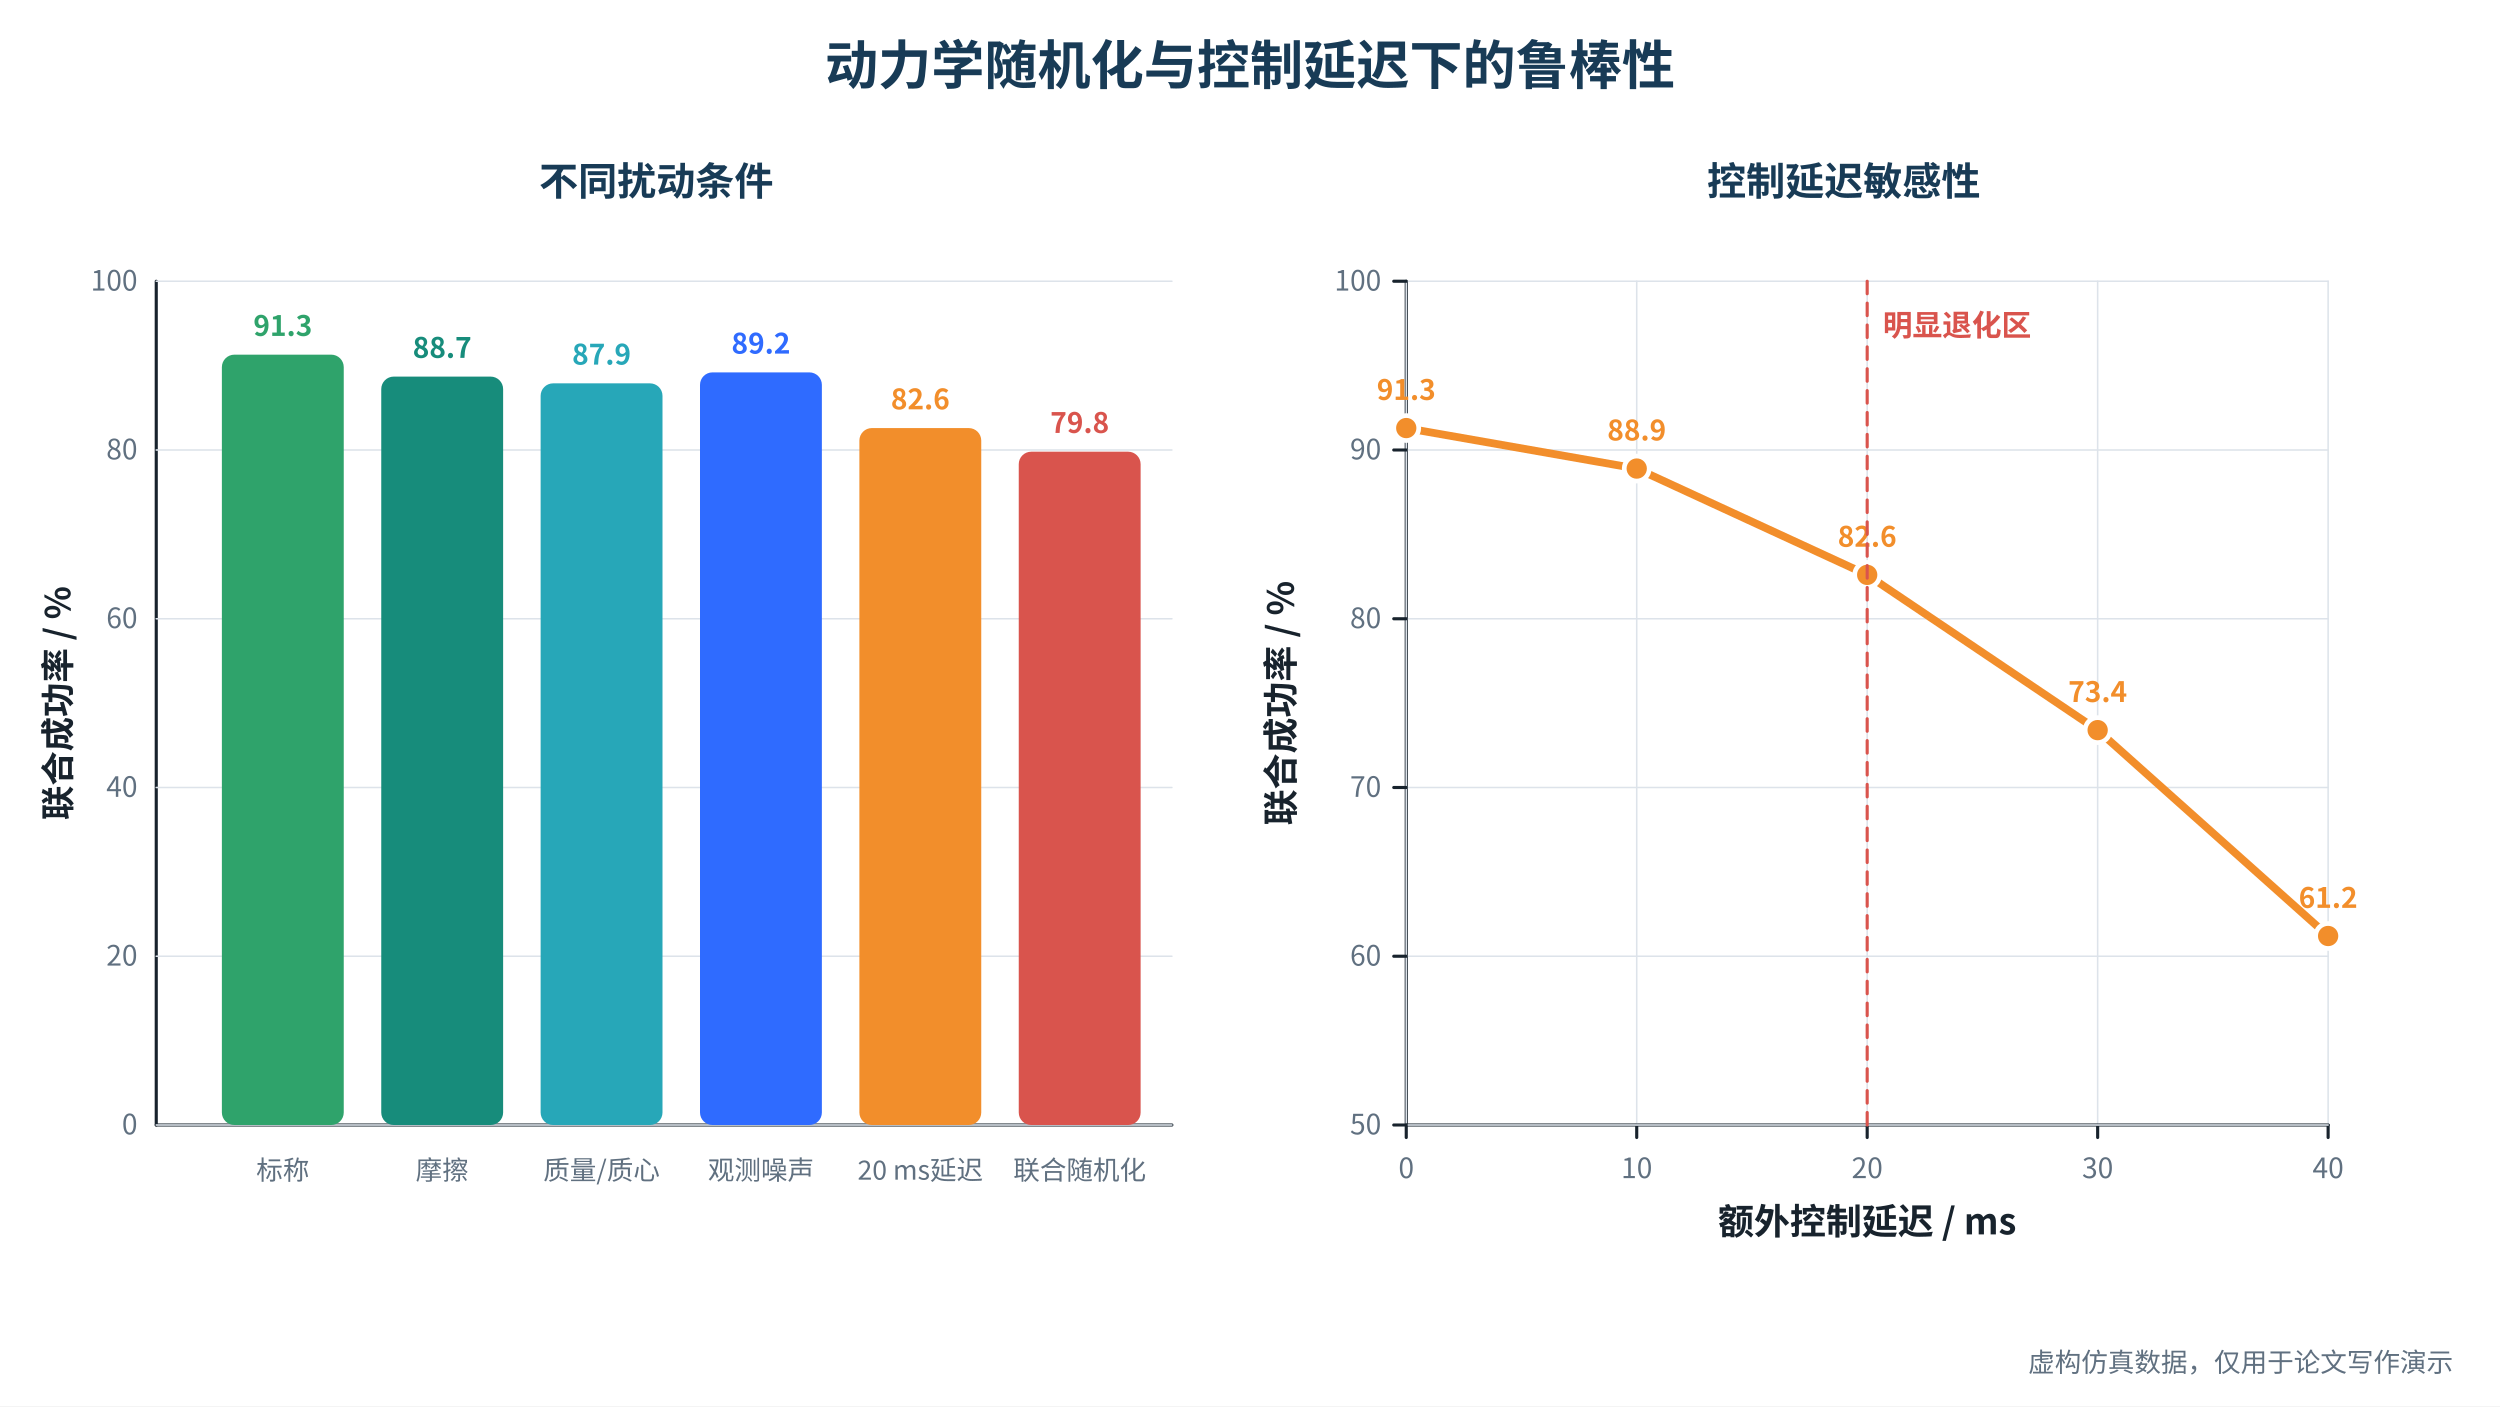
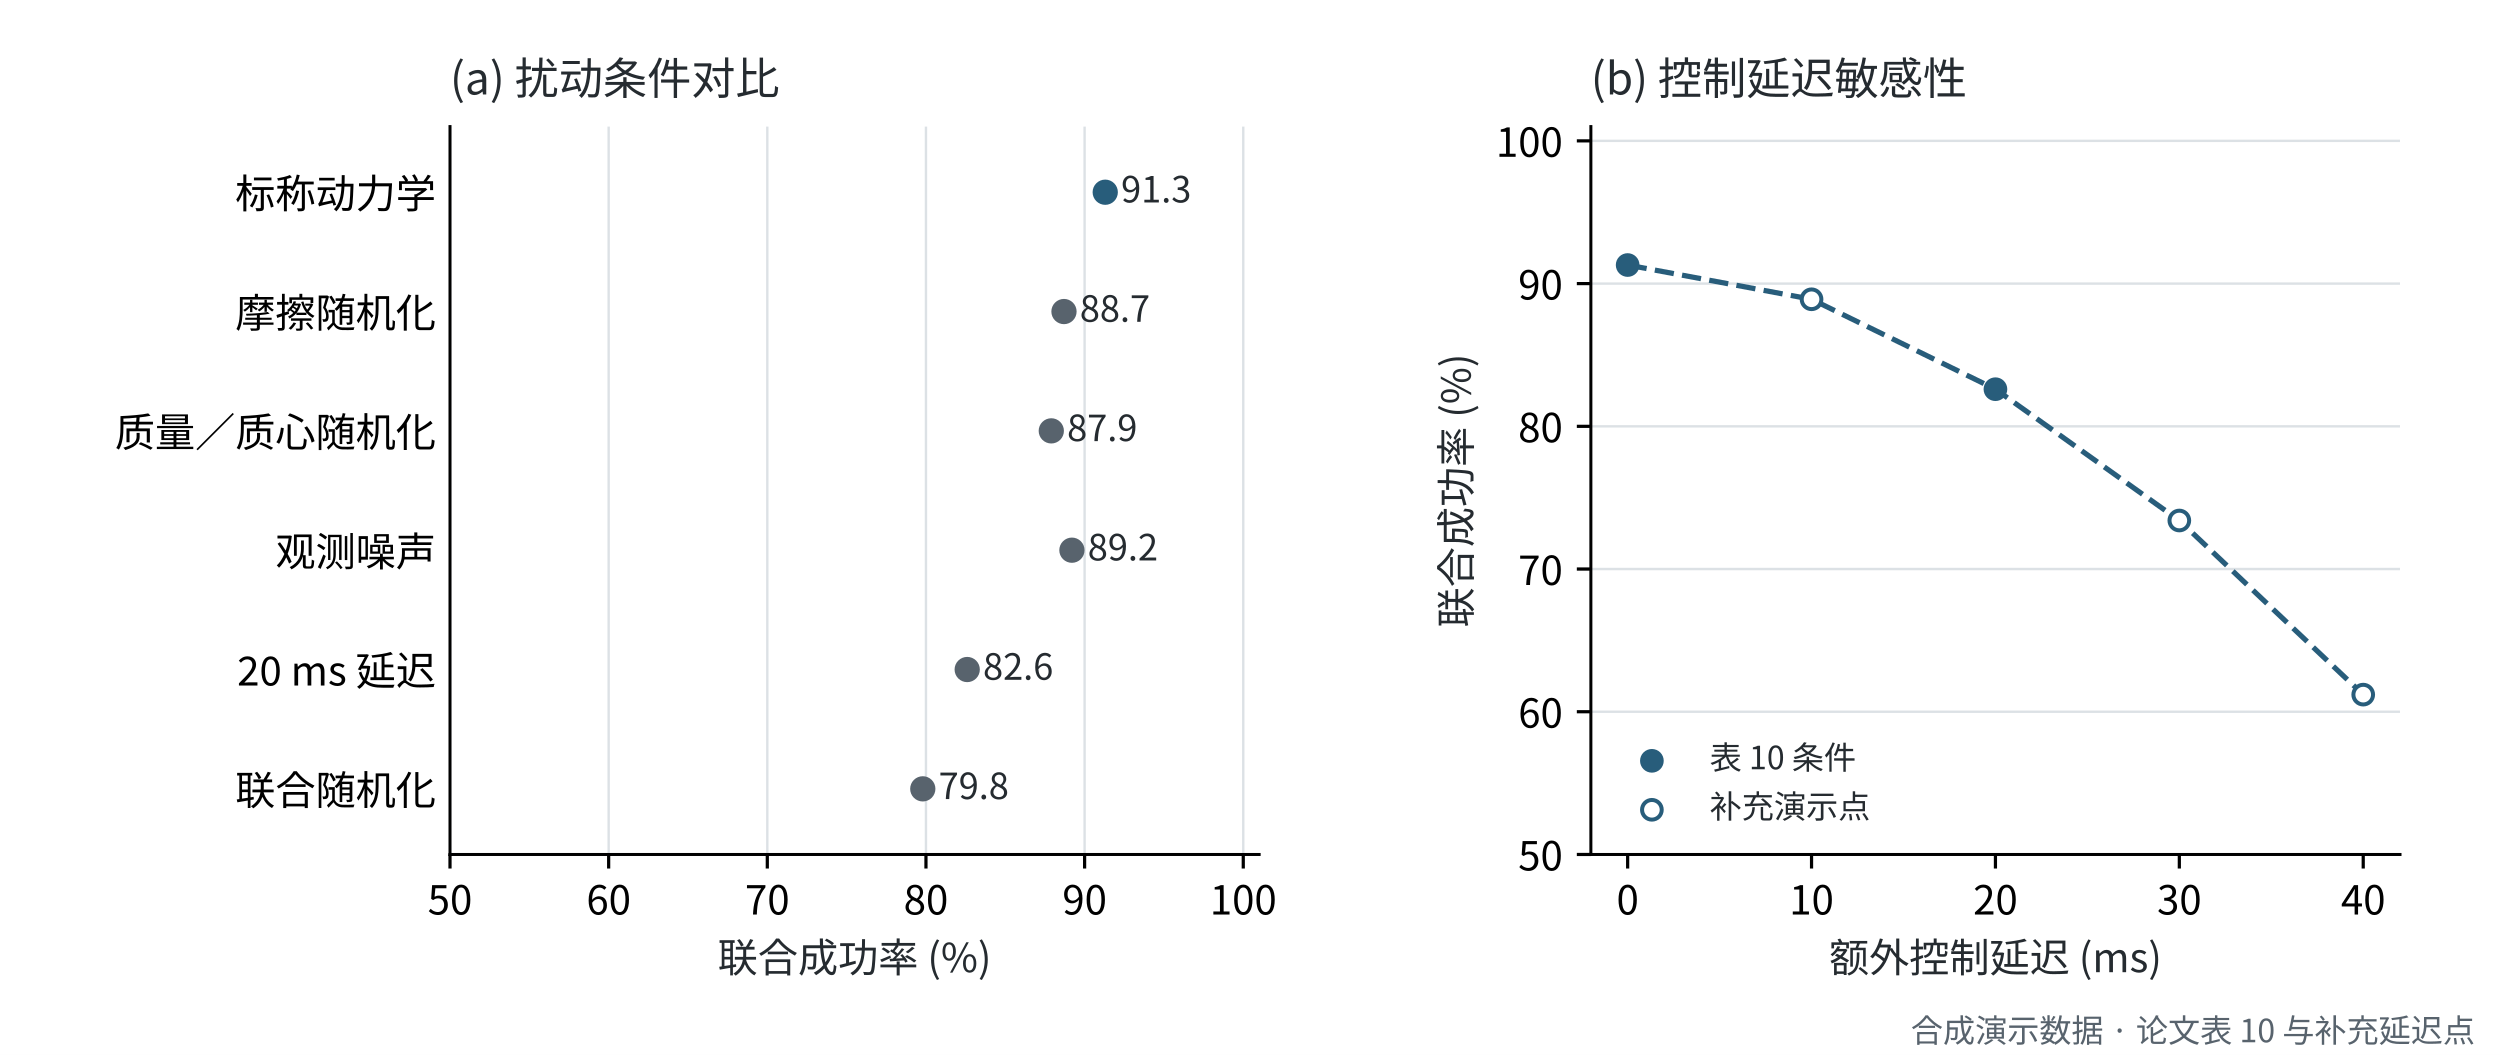
- <svg xmlns="http://www.w3.org/2000/svg" width="1600" height="900" viewBox="0 0 1600 900">
+ <svg xmlns="http://www.w3.org/2000/svg" xmlns:xlink="http://www.w3.org/1999/xlink" width="622.8pt" height="262.8pt" viewBox="0 0 622.8 262.8" version="1.1">
  <defs>
-     <marker id="arrow" markerWidth="12" markerHeight="12" refX="10" refY="6" orient="auto">
-       <path d="M0,0 L12,6 L0,12 z" fill="#183B56" />
-     </marker>
-     <marker id="arrow-blue" markerWidth="12" markerHeight="12" refX="10" refY="6" orient="auto">
-       <path d="M0,0 L12,6 L0,12 z" fill="#2F6BFF" />
-     </marker>
-     <marker id="arrow-green" markerWidth="12" markerHeight="12" refX="10" refY="6" orient="auto">
-       <path d="M0,0 L12,6 L0,12 z" fill="#2FA36B" />
-     </marker>
-     <linearGradient id="bluegrad" x1="0" y1="0" x2="1" y2="0">
-       <stop offset="0" stop-color="#EAF1FF" />
-       <stop offset="1" stop-color="#D9E8FF" />
-     </linearGradient>
-     <linearGradient id="heat" x1="0" y1="1" x2="0" y2="0">
-       <stop offset="0" stop-color="#EDF2F7" />
-       <stop offset="0.35" stop-color="#A9D7D0" />
-       <stop offset="0.7" stop-color="#42A88F" />
-       <stop offset="1" stop-color="#136C64" />
-     </linearGradient>
+     <style type="text/css">*{stroke-linejoin: round; stroke-linecap: butt}</style>
  </defs>
-   <rect width="1600" height="900" fill="white" />
-   <text x="800.0" y="54" fill="#183B56" font-family="Noto Sans CJK SC, sans-serif" font-size="34" font-weight="700" font-style="normal" text-anchor="middle">动力学随机化与控制延迟下的鲁棒性</text>
-   <text x="420" y="125" fill="#183B56" font-family="Noto Sans CJK SC, sans-serif" font-size="25" font-weight="700" font-style="normal" text-anchor="middle">不同扰动条件</text>
-   <line x1="100" y1="720" x2="750" y2="720" stroke="#18232D" stroke-width="2" stroke-linecap="round" />
-   <line x1="100" y1="180" x2="100" y2="720" stroke="#18232D" stroke-width="2" stroke-linecap="round" />
-   <line x1="100" y1="720.0" x2="750" y2="720.0" stroke="#DDE3EA" stroke-width="1" stroke-linecap="round" />
-   <text x="88" y="726.0" fill="#607080" font-family="Noto Sans CJK SC, sans-serif" font-size="18" font-weight="400" font-style="normal" text-anchor="end">0</text>
-   <line x1="100" y1="612.0" x2="750" y2="612.0" stroke="#DDE3EA" stroke-width="1" stroke-linecap="round" />
-   <text x="88" y="618.0" fill="#607080" font-family="Noto Sans CJK SC, sans-serif" font-size="18" font-weight="400" font-style="normal" text-anchor="end">20</text>
-   <line x1="100" y1="504.0" x2="750" y2="504.0" stroke="#DDE3EA" stroke-width="1" stroke-linecap="round" />
-   <text x="88" y="510.0" fill="#607080" font-family="Noto Sans CJK SC, sans-serif" font-size="18" font-weight="400" font-style="normal" text-anchor="end">40</text>
-   <line x1="100" y1="396.0" x2="750" y2="396.0" stroke="#DDE3EA" stroke-width="1" stroke-linecap="round" />
-   <text x="88" y="402.0" fill="#607080" font-family="Noto Sans CJK SC, sans-serif" font-size="18" font-weight="400" font-style="normal" text-anchor="end">60</text>
-   <line x1="100" y1="288.0" x2="750" y2="288.0" stroke="#DDE3EA" stroke-width="1" stroke-linecap="round" />
-   <text x="88" y="294.0" fill="#607080" font-family="Noto Sans CJK SC, sans-serif" font-size="18" font-weight="400" font-style="normal" text-anchor="end">80</text>
-   <line x1="100" y1="180.0" x2="750" y2="180.0" stroke="#DDE3EA" stroke-width="1" stroke-linecap="round" />
-   <text x="88" y="186.0" fill="#607080" font-family="Noto Sans CJK SC, sans-serif" font-size="18" font-weight="400" font-style="normal" text-anchor="end">100</text>
-   <rect x="142" y="226.98" width="78" height="493.02" rx="8" fill="#2FA36B" fill-opacity="1.0" stroke="#2FA36B" stroke-width="0" />
-   <text x="181.0" y="214.98" fill="#2FA36B" font-family="Noto Sans CJK SC, sans-serif" font-size="18" font-weight="700" font-style="normal" text-anchor="middle">91.3</text>
-   <text x="181.0" y="755" fill="#607080" font-family="Noto Sans CJK SC, sans-serif" font-size="17" font-weight="400" font-style="normal" text-anchor="middle">标称</text>
-   <rect x="244" y="241.02" width="78" height="478.98" rx="8" fill="#178C7B" fill-opacity="1.0" stroke="#178C7B" stroke-width="0" />
-   <text x="283.0" y="229.02" fill="#178C7B" font-family="Noto Sans CJK SC, sans-serif" font-size="18" font-weight="700" font-style="normal" text-anchor="middle">88.7</text>
-   <text x="283.0" y="755" fill="#607080" font-family="Noto Sans CJK SC, sans-serif" font-size="17" font-weight="400" font-style="normal" text-anchor="middle">摩擦</text>
-   <rect x="346" y="245.34" width="78" height="474.66" rx="8" fill="#27A7B8" fill-opacity="1.0" stroke="#27A7B8" stroke-width="0" />
-   <text x="385.0" y="233.34" fill="#27A7B8" font-family="Noto Sans CJK SC, sans-serif" font-size="18" font-weight="700" font-style="normal" text-anchor="middle">87.9</text>
-   <text x="385.0" y="755" fill="#607080" font-family="Noto Sans CJK SC, sans-serif" font-size="17" font-weight="400" font-style="normal" text-anchor="middle">质量/质心</text>
-   <rect x="448" y="238.32" width="78" height="481.68" rx="8" fill="#2F6BFF" fill-opacity="1.0" stroke="#2F6BFF" stroke-width="0" />
-   <text x="487.0" y="226.32" fill="#2F6BFF" font-family="Noto Sans CJK SC, sans-serif" font-size="18" font-weight="700" font-style="normal" text-anchor="middle">89.2</text>
-   <text x="487.0" y="755" fill="#607080" font-family="Noto Sans CJK SC, sans-serif" font-size="17" font-weight="400" font-style="normal" text-anchor="middle">观测噪声</text>
-   <rect x="550" y="273.96" width="78" height="446.04" rx="8" fill="#F28E2B" fill-opacity="1.0" stroke="#F28E2B" stroke-width="0" />
-   <text x="589.0" y="261.96" fill="#F28E2B" font-family="Noto Sans CJK SC, sans-serif" font-size="18" font-weight="700" font-style="normal" text-anchor="middle">82.6</text>
-   <text x="589.0" y="755" fill="#607080" font-family="Noto Sans CJK SC, sans-serif" font-size="17" font-weight="400" font-style="normal" text-anchor="middle">20 ms延迟</text>
-   <rect x="652" y="289.08" width="78" height="430.92" rx="8" fill="#D9544D" fill-opacity="1.0" stroke="#D9544D" stroke-width="0" />
-   <text x="691.0" y="277.08" fill="#D9544D" font-family="Noto Sans CJK SC, sans-serif" font-size="18" font-weight="700" font-style="normal" text-anchor="middle">79.8</text>
-   <text x="691.0" y="755" fill="#607080" font-family="Noto Sans CJK SC, sans-serif" font-size="17" font-weight="400" font-style="normal" text-anchor="middle">联合随机化</text>
-   <text x="45" y="450" transform="rotate(-90 45 450)" fill="#18232D" font-family="Noto Sans CJK SC, sans-serif" font-size="22" font-weight="650" text-anchor="middle">联合成功率 / %</text>
-   <text x="1180" y="125" fill="#183B56" font-family="Noto Sans CJK SC, sans-serif" font-size="25" font-weight="700" font-style="normal" text-anchor="middle">控制延迟敏感性</text>
-   <line x1="900" y1="720" x2="1490" y2="720" stroke="#18232D" stroke-width="2" stroke-linecap="round" />
-   <line x1="900" y1="180" x2="900" y2="720" stroke="#18232D" stroke-width="2" stroke-linecap="round" />
-   <line x1="900.0" y1="180" x2="900.0" y2="720" stroke="#DDE3EA" stroke-width="1" stroke-linecap="round" />
-   <line x1="900.0" y1="720" x2="900.0" y2="728" stroke="#18232D" stroke-width="2" stroke-linecap="round" />
-   <text x="900.0" y="754" fill="#607080" font-family="Noto Sans CJK SC, sans-serif" font-size="18" font-weight="400" font-style="normal" text-anchor="middle">0</text>
-   <line x1="1047.5" y1="180" x2="1047.5" y2="720" stroke="#DDE3EA" stroke-width="1" stroke-linecap="round" />
-   <line x1="1047.5" y1="720" x2="1047.5" y2="728" stroke="#18232D" stroke-width="2" stroke-linecap="round" />
-   <text x="1047.5" y="754" fill="#607080" font-family="Noto Sans CJK SC, sans-serif" font-size="18" font-weight="400" font-style="normal" text-anchor="middle">10</text>
-   <line x1="1195.0" y1="180" x2="1195.0" y2="720" stroke="#DDE3EA" stroke-width="1" stroke-linecap="round" />
-   <line x1="1195.0" y1="720" x2="1195.0" y2="728" stroke="#18232D" stroke-width="2" stroke-linecap="round" />
-   <text x="1195.0" y="754" fill="#607080" font-family="Noto Sans CJK SC, sans-serif" font-size="18" font-weight="400" font-style="normal" text-anchor="middle">20</text>
-   <line x1="1342.5" y1="180" x2="1342.5" y2="720" stroke="#DDE3EA" stroke-width="1" stroke-linecap="round" />
-   <line x1="1342.5" y1="720" x2="1342.5" y2="728" stroke="#18232D" stroke-width="2" stroke-linecap="round" />
-   <text x="1342.5" y="754" fill="#607080" font-family="Noto Sans CJK SC, sans-serif" font-size="18" font-weight="400" font-style="normal" text-anchor="middle">30</text>
-   <line x1="1490.0" y1="180" x2="1490.0" y2="720" stroke="#DDE3EA" stroke-width="1" stroke-linecap="round" />
-   <line x1="1490.0" y1="720" x2="1490.0" y2="728" stroke="#18232D" stroke-width="2" stroke-linecap="round" />
-   <text x="1490.0" y="754" fill="#607080" font-family="Noto Sans CJK SC, sans-serif" font-size="18" font-weight="400" font-style="normal" text-anchor="middle">40</text>
-   <line x1="900" y1="720.0" x2="1490" y2="720.0" stroke="#DDE3EA" stroke-width="1" stroke-linecap="round" />
-   <line x1="892" y1="720.0" x2="900" y2="720.0" stroke="#18232D" stroke-width="2" stroke-linecap="round" />
-   <text x="884" y="726.0" fill="#607080" font-family="Noto Sans CJK SC, sans-serif" font-size="18" font-weight="400" font-style="normal" text-anchor="end">50</text>
-   <line x1="900" y1="612.0" x2="1490" y2="612.0" stroke="#DDE3EA" stroke-width="1" stroke-linecap="round" />
-   <line x1="892" y1="612.0" x2="900" y2="612.0" stroke="#18232D" stroke-width="2" stroke-linecap="round" />
-   <text x="884" y="618.0" fill="#607080" font-family="Noto Sans CJK SC, sans-serif" font-size="18" font-weight="400" font-style="normal" text-anchor="end">60</text>
-   <line x1="900" y1="504.0" x2="1490" y2="504.0" stroke="#DDE3EA" stroke-width="1" stroke-linecap="round" />
-   <line x1="892" y1="504.0" x2="900" y2="504.0" stroke="#18232D" stroke-width="2" stroke-linecap="round" />
-   <text x="884" y="510.0" fill="#607080" font-family="Noto Sans CJK SC, sans-serif" font-size="18" font-weight="400" font-style="normal" text-anchor="end">70</text>
-   <line x1="900" y1="396.0" x2="1490" y2="396.0" stroke="#DDE3EA" stroke-width="1" stroke-linecap="round" />
-   <line x1="892" y1="396.0" x2="900" y2="396.0" stroke="#18232D" stroke-width="2" stroke-linecap="round" />
-   <text x="884" y="402.0" fill="#607080" font-family="Noto Sans CJK SC, sans-serif" font-size="18" font-weight="400" font-style="normal" text-anchor="end">80</text>
-   <line x1="900" y1="288.0" x2="1490" y2="288.0" stroke="#DDE3EA" stroke-width="1" stroke-linecap="round" />
-   <line x1="892" y1="288.0" x2="900" y2="288.0" stroke="#18232D" stroke-width="2" stroke-linecap="round" />
-   <text x="884" y="294.0" fill="#607080" font-family="Noto Sans CJK SC, sans-serif" font-size="18" font-weight="400" font-style="normal" text-anchor="end">90</text>
-   <line x1="900" y1="180.0" x2="1490" y2="180.0" stroke="#DDE3EA" stroke-width="1" stroke-linecap="round" />
-   <line x1="892" y1="180.0" x2="900" y2="180.0" stroke="#18232D" stroke-width="2" stroke-linecap="round" />
-   <text x="884" y="186.0" fill="#607080" font-family="Noto Sans CJK SC, sans-serif" font-size="18" font-weight="400" font-style="normal" text-anchor="end">100</text>
-   <text x="1195.0" y="790" fill="#18232D" font-family="Noto Sans CJK SC, sans-serif" font-size="23" font-weight="600" font-style="normal" text-anchor="middle">额外控制延迟 / ms</text>
-   <text x="828" y="450.0" transform="rotate(-90 828 450.0)" fill="#18232D" font-family="Noto Sans CJK SC, sans-serif" font-size="23" font-weight="600" text-anchor="middle">联合成功率 / %</text>
-   <path d="M 900.0 274.0 L 1047.5 299.9 L 1195.0 367.9 L 1342.5 467.3 L 1490.0 599.0" fill="none" stroke="#F28E2B" stroke-width="5" stroke-linecap="round" stroke-linejoin="round" opacity="1.0" />
-   <circle cx="900.0" cy="273.96" r="8" fill="#F28E2B" fill-opacity="1.0" stroke="#FFFFFF" stroke-width="3" />
-   <text x="900.0" y="255.96" fill="#F28E2B" font-family="Noto Sans CJK SC, sans-serif" font-size="18" font-weight="700" font-style="normal" text-anchor="middle">91.3</text>
-   <circle cx="1047.5" cy="299.88" r="8" fill="#F28E2B" fill-opacity="1.0" stroke="#FFFFFF" stroke-width="3" />
-   <text x="1047.5" y="281.88" fill="#F28E2B" font-family="Noto Sans CJK SC, sans-serif" font-size="18" font-weight="700" font-style="normal" text-anchor="middle">88.9</text>
-   <circle cx="1195.0" cy="367.92" r="8" fill="#F28E2B" fill-opacity="1.0" stroke="#FFFFFF" stroke-width="3" />
-   <text x="1195.0" y="349.92" fill="#F28E2B" font-family="Noto Sans CJK SC, sans-serif" font-size="18" font-weight="700" font-style="normal" text-anchor="middle">82.6</text>
-   <circle cx="1342.5" cy="467.28" r="8" fill="#F28E2B" fill-opacity="1.0" stroke="#FFFFFF" stroke-width="3" />
-   <text x="1342.5" y="449.28" fill="#F28E2B" font-family="Noto Sans CJK SC, sans-serif" font-size="18" font-weight="700" font-style="normal" text-anchor="middle">73.4</text>
-   <circle cx="1490.0" cy="599.04" r="8" fill="#F28E2B" fill-opacity="1.0" stroke="#FFFFFF" stroke-width="3" />
-   <text x="1490.0" y="581.04" fill="#F28E2B" font-family="Noto Sans CJK SC, sans-serif" font-size="18" font-weight="700" font-style="normal" text-anchor="middle">61.2</text>
-   <line x1="1195.0" y1="180" x2="1195.0" y2="720" stroke="#D9544D" stroke-width="2" stroke-linecap="round" stroke-dasharray="8 6" />
-   <text x="1205.0" y="215" fill="#D9544D" font-family="Noto Sans CJK SC, sans-serif" font-size="19" font-weight="700" font-style="normal" text-anchor="start">明显退化区</text>
-   <text x="1570" y="878" fill="#607080" font-family="Noto Sans CJK SC, sans-serif" font-size="17" font-weight="400" font-style="normal" text-anchor="end">虚构仿真数据，仅用于论文写作演示</text>
+   <g id="figure_1">
+     <g id="patch_1">
+       <path d="M 0 262.8 L 622.8 262.8 L 622.8 0 L 0 0 z " style="fill: #ffffff" />
+     </g>
+     <g id="axes_1">
+       <g id="patch_2">
+         <path d="M 112.104 212.868 L 313.674 212.868 L 313.674 31.536 L 112.104 31.536 z " style="fill: #ffffff" />
+       </g>
+       <g id="matplotlib.axis_1">
+         <g id="xtick_1">
+           <g id="line2d_1">
+             <path d="M 112.104 212.868 L 112.104 31.536 " clip-path="url(#p3609e1ab9d)" style="fill: none; stroke: #dce1e5; stroke-width: 0.6; stroke-linecap: square" />
+           </g>
+           <g id="line2d_2">
+             <defs>
+               <path id="m6a881ca971" d="M 0 0 L 0 3.5 " style="stroke: #000000; stroke-width: 0.8" />
+             </defs>
+             <g>
+               <use xlink:href="#m6a881ca971" x="112.104" y="212.868" style="stroke: #000000; stroke-width: 0.8" />
+             </g>
+           </g>
+           <g id="text_1">
+             <text style="font-size: 10px; font-family: 'Noto Sans CJK JP', 'DejaVu Sans'; text-anchor: middle" x="112.104" y="227.827" transform="rotate(-0 112.104 227.8274)">50</text>
+           </g>
+         </g>
+         <g id="xtick_2">
+           <g id="line2d_3">
+             <path d="M 151.628 212.868 L 151.628 31.536 " clip-path="url(#p3609e1ab9d)" style="fill: none; stroke: #dce1e5; stroke-width: 0.6; stroke-linecap: square" />
+           </g>
+           <g id="line2d_4">
+             <g>
+               <use xlink:href="#m6a881ca971" x="151.628" y="212.868" style="stroke: #000000; stroke-width: 0.8" />
+             </g>
+           </g>
+           <g id="text_2">
+             <text style="font-size: 10px; font-family: 'Noto Sans CJK JP', 'DejaVu Sans'; text-anchor: middle" x="151.628" y="227.827" transform="rotate(-0 151.6276 227.8274)">60</text>
+           </g>
+         </g>
+         <g id="xtick_3">
+           <g id="line2d_5">
+             <path d="M 191.151 212.868 L 191.151 31.536 " clip-path="url(#p3609e1ab9d)" style="fill: none; stroke: #dce1e5; stroke-width: 0.6; stroke-linecap: square" />
+           </g>
+           <g id="line2d_6">
+             <g>
+               <use xlink:href="#m6a881ca971" x="191.151" y="212.868" style="stroke: #000000; stroke-width: 0.8" />
+             </g>
+           </g>
+           <g id="text_3">
+             <text style="font-size: 10px; font-family: 'Noto Sans CJK JP', 'DejaVu Sans'; text-anchor: middle" x="191.151" y="227.827" transform="rotate(-0 191.1511 227.8274)">70</text>
+           </g>
+         </g>
+         <g id="xtick_4">
+           <g id="line2d_7">
+             <path d="M 230.675 212.868 L 230.675 31.536 " clip-path="url(#p3609e1ab9d)" style="fill: none; stroke: #dce1e5; stroke-width: 0.6; stroke-linecap: square" />
+           </g>
+           <g id="line2d_8">
+             <g>
+               <use xlink:href="#m6a881ca971" x="230.675" y="212.868" style="stroke: #000000; stroke-width: 0.8" />
+             </g>
+           </g>
+           <g id="text_4">
+             <text style="font-size: 10px; font-family: 'Noto Sans CJK JP', 'DejaVu Sans'; text-anchor: middle" x="230.675" y="227.827" transform="rotate(-0 230.6747 227.8274)">80</text>
+           </g>
+         </g>
+         <g id="xtick_5">
+           <g id="line2d_9">
+             <path d="M 270.198 212.868 L 270.198 31.536 " clip-path="url(#p3609e1ab9d)" style="fill: none; stroke: #dce1e5; stroke-width: 0.6; stroke-linecap: square" />
+           </g>
+           <g id="line2d_10">
+             <g>
+               <use xlink:href="#m6a881ca971" x="270.198" y="212.868" style="stroke: #000000; stroke-width: 0.8" />
+             </g>
+           </g>
+           <g id="text_5">
+             <text style="font-size: 10px; font-family: 'Noto Sans CJK JP', 'DejaVu Sans'; text-anchor: middle" x="270.198" y="227.827" transform="rotate(-0 270.1982 227.8274)">90</text>
+           </g>
+         </g>
+         <g id="xtick_6">
+           <g id="line2d_11">
+             <path d="M 309.722 212.868 L 309.722 31.536 " clip-path="url(#p3609e1ab9d)" style="fill: none; stroke: #dce1e5; stroke-width: 0.6; stroke-linecap: square" />
+           </g>
+           <g id="line2d_12">
+             <g>
+               <use xlink:href="#m6a881ca971" x="309.722" y="212.868" style="stroke: #000000; stroke-width: 0.8" />
+             </g>
+           </g>
+           <g id="text_6">
+             <text style="font-size: 10px; font-family: 'Noto Sans CJK JP', 'DejaVu Sans'; text-anchor: middle" x="309.722" y="227.827" transform="rotate(-0 309.7218 227.8274)">100</text>
+           </g>
+         </g>
+         <g id="text_7">
+           <text style="font-size: 10px; font-family: 'Noto Sans CJK JP', 'DejaVu Sans'; text-anchor: middle; fill: #252b30" x="212.889" y="242.187" transform="rotate(-0 212.8891 242.1867)">联合成功率 (%)</text>
+         </g>
+       </g>
+       <g id="matplotlib.axis_2">
+         <g id="ytick_1">
+           <g id="line2d_13" />
+           <g id="text_8">
+             <text style="font-size: 10px; font-family: 'Noto Sans CJK JP', 'DejaVu Sans'; text-anchor: end" x="108.604" y="51.865" transform="rotate(-0 108.604 51.86529)">标称动力学</text>
+           </g>
+         </g>
+         <g id="ytick_2">
+           <g id="line2d_14" />
+           <g id="text_9">
+             <text style="font-size: 10px; font-family: 'Noto Sans CJK JP', 'DejaVu Sans'; text-anchor: end" x="108.604" y="81.592" transform="rotate(-0 108.604 81.59185)">摩擦随机化</text>
+           </g>
+         </g>
+         <g id="ytick_3">
+           <g id="line2d_15" />
+           <g id="text_10">
+             <text style="font-size: 10px; font-family: 'Noto Sans CJK JP', 'DejaVu Sans'; text-anchor: end" x="108.604" y="111.318" transform="rotate(-0 108.604 111.3184)">质量／质心随机化</text>
+           </g>
+         </g>
+         <g id="ytick_4">
+           <g id="line2d_16" />
+           <g id="text_11">
+             <text style="font-size: 10px; font-family: 'Noto Sans CJK JP', 'DejaVu Sans'; text-anchor: end" x="108.604" y="141.045" transform="rotate(-0 108.604 141.045)">观测噪声</text>
+           </g>
+         </g>
+         <g id="ytick_5">
+           <g id="line2d_17" />
+           <g id="text_12">
+             <text style="font-size: 10px; font-family: 'Noto Sans CJK JP', 'DejaVu Sans'; text-anchor: end" x="108.604" y="170.772" transform="rotate(-0 108.604 170.7715)">20 ms 延迟</text>
+           </g>
+         </g>
+         <g id="ytick_6">
+           <g id="line2d_18" />
+           <g id="text_13">
+             <text style="font-size: 10px; font-family: 'Noto Sans CJK JP', 'DejaVu Sans'; text-anchor: end" x="108.604" y="200.498" transform="rotate(-0 108.604 200.4981)">联合随机化</text>
+           </g>
+         </g>
+       </g>
+       <g id="patch_3">
+         <path d="M 112.104 212.868 L 112.104 31.536 " style="fill: none; stroke: #000000; stroke-width: 0.75; stroke-linejoin: miter; stroke-linecap: square" />
+       </g>
+       <g id="patch_4">
+         <path d="M 112.104 212.868 L 313.674 212.868 " style="fill: none; stroke: #000000; stroke-width: 0.75; stroke-linejoin: miter; stroke-linecap: square" />
+       </g>
+       <g id="PathCollection_1">
+         <defs>
+           <path id="C0_0_420d258da8" d="M 0 2.646 C 0.702 2.646 1.375 2.367 1.871 1.871 C 2.367 1.375 2.646 0.702 2.646 -0 C 2.646 -0.702 2.367 -1.375 1.871 -1.871 C 1.375 -2.367 0.702 -2.646 0 -2.646 C -0.702 -2.646 -1.375 -2.367 -1.871 -1.871 C -2.367 -1.375 -2.646 -0.702 -2.646 0 C -2.646 0.702 -2.367 1.375 -1.871 1.871 C -1.375 2.367 -0.702 2.646 0 2.646 z " />
+         </defs>
+         <g clip-path="url(#p3609e1ab9d)">
+           <use xlink:href="#C0_0_420d258da8" x="275.336" y="47.886" style="fill: #285d7b; stroke: #285d7b" />
+         </g>
+         <g clip-path="url(#p3609e1ab9d)">
+           <use xlink:href="#C0_0_420d258da8" x="265.06" y="77.612" style="fill: #58636d; stroke: #58636d" />
+         </g>
+         <g clip-path="url(#p3609e1ab9d)">
+           <use xlink:href="#C0_0_420d258da8" x="261.898" y="107.339" style="fill: #58636d; stroke: #58636d" />
+         </g>
+         <g clip-path="url(#p3609e1ab9d)">
+           <use xlink:href="#C0_0_420d258da8" x="267.036" y="137.065" style="fill: #58636d; stroke: #58636d" />
+         </g>
+         <g clip-path="url(#p3609e1ab9d)">
+           <use xlink:href="#C0_0_420d258da8" x="240.951" y="166.792" style="fill: #58636d; stroke: #58636d" />
+         </g>
+         <g clip-path="url(#p3609e1ab9d)">
+           <use xlink:href="#C0_0_420d258da8" x="229.884" y="196.518" style="fill: #58636d; stroke: #58636d" />
+         </g>
+       </g>
+       <g id="text_14">
+         <text style="font-size: 9px; font-family: 'Noto Sans CJK JP', 'DejaVu Sans'; text-anchor: start; fill: #252b30" x="279.289" y="50.437" transform="rotate(-0 279.2886 50.43654)">91.3</text>
+       </g>
+       <g id="text_15">
+         <text style="font-size: 9px; font-family: 'Noto Sans CJK JP', 'DejaVu Sans'; text-anchor: start; fill: #252b30" x="269.013" y="80.163" transform="rotate(-0 269.0125 80.1631)">88.7</text>
+       </g>
+       <g id="text_16">
+         <text style="font-size: 9px; font-family: 'Noto Sans CJK JP', 'DejaVu Sans'; text-anchor: start; fill: #252b30" x="265.851" y="109.89" transform="rotate(-0 265.8506 109.8897)">87.9</text>
+       </g>
+       <g id="text_17">
+         <text style="font-size: 9px; font-family: 'Noto Sans CJK JP', 'DejaVu Sans'; text-anchor: start; fill: #252b30" x="270.989" y="139.616" transform="rotate(-0 270.9887 139.6162)">89.2</text>
+       </g>
+       <g id="text_18">
+         <text style="font-size: 9px; font-family: 'Noto Sans CJK JP', 'DejaVu Sans'; text-anchor: start; fill: #252b30" x="244.903" y="169.343" transform="rotate(-0 244.9031 169.3428)">82.6</text>
+       </g>
+       <g id="text_19">
+         <text style="font-size: 9px; font-family: 'Noto Sans CJK JP', 'DejaVu Sans'; text-anchor: start; fill: #252b30" x="233.837" y="199.069" transform="rotate(-0 233.8365 199.0693)">79.8</text>
+       </g>
+       <g id="text_20">
+         <text style="font-size: 11px; font-family: 'Noto Sans CJK JP', 'DejaVu Sans'; text-anchor: start; fill: #252b30" x="112.104" y="23.536" transform="rotate(-0 112.104 23.536)">(a) 扰动条件对比</text>
+       </g>
+     </g>
+     <g id="axes_2">
+       <g id="patch_5">
+         <path d="M 396.318 212.868 L 597.888 212.868 L 597.888 31.536 L 396.318 31.536 z " style="fill: #ffffff" />
+       </g>
+       <g id="matplotlib.axis_3">
+         <g id="xtick_7">
+           <g id="line2d_19">
+             <g>
+               <use xlink:href="#m6a881ca971" x="405.48" y="212.868" style="stroke: #000000; stroke-width: 0.8" />
+             </g>
+           </g>
+           <g id="text_21">
+             <text style="font-size: 10px; font-family: 'Noto Sans CJK JP', 'DejaVu Sans'; text-anchor: middle" x="405.48" y="227.827" transform="rotate(-0 405.4802 227.8274)">0</text>
+           </g>
+         </g>
+         <g id="xtick_8">
+           <g id="line2d_20">
+             <g>
+               <use xlink:href="#m6a881ca971" x="451.292" y="212.868" style="stroke: #000000; stroke-width: 0.8" />
+             </g>
+           </g>
+           <g id="text_22">
+             <text style="font-size: 10px; font-family: 'Noto Sans CJK JP', 'DejaVu Sans'; text-anchor: middle" x="451.292" y="227.827" transform="rotate(-0 451.2915 227.8274)">10</text>
+           </g>
+         </g>
+         <g id="xtick_9">
+           <g id="line2d_21">
+             <g>
+               <use xlink:href="#m6a881ca971" x="497.103" y="212.868" style="stroke: #000000; stroke-width: 0.8" />
+             </g>
+           </g>
+           <g id="text_23">
+             <text style="font-size: 10px; font-family: 'Noto Sans CJK JP', 'DejaVu Sans'; text-anchor: middle" x="497.103" y="227.827" transform="rotate(-0 497.1029 227.8274)">20</text>
+           </g>
+         </g>
+         <g id="xtick_10">
+           <g id="line2d_22">
+             <g>
+               <use xlink:href="#m6a881ca971" x="542.914" y="212.868" style="stroke: #000000; stroke-width: 0.8" />
+             </g>
+           </g>
+           <g id="text_24">
+             <text style="font-size: 10px; font-family: 'Noto Sans CJK JP', 'DejaVu Sans'; text-anchor: middle" x="542.914" y="227.827" transform="rotate(-0 542.9143 227.8274)">30</text>
+           </g>
+         </g>
+         <g id="xtick_11">
+           <g id="line2d_23">
+             <g>
+               <use xlink:href="#m6a881ca971" x="588.726" y="212.868" style="stroke: #000000; stroke-width: 0.8" />
+             </g>
+           </g>
+           <g id="text_25">
+             <text style="font-size: 10px; font-family: 'Noto Sans CJK JP', 'DejaVu Sans'; text-anchor: middle" x="588.726" y="227.827" transform="rotate(-0 588.7257 227.8274)">40</text>
+           </g>
+         </g>
+         <g id="text_26">
+           <text style="font-size: 10px; font-family: 'Noto Sans CJK JP', 'DejaVu Sans'; text-anchor: middle; fill: #252b30" x="497.103" y="242.196" transform="rotate(-0 497.1029 242.1961)">额外控制延迟 (ms)</text>
+         </g>
+       </g>
+       <g id="matplotlib.axis_4">
+         <g id="ytick_7">
+           <g id="line2d_24">
+             <path d="M 396.318 212.868 L 597.888 212.868 " clip-path="url(#p0553e4ff2b)" style="fill: none; stroke: #dce1e5; stroke-width: 0.6; stroke-linecap: square" />
+           </g>
+           <g id="line2d_25">
+             <defs>
+               <path id="m86d811d133" d="M 0 0 L -3.5 0 " style="stroke: #000000; stroke-width: 0.8" />
+             </defs>
+             <g>
+               <use xlink:href="#m86d811d133" x="396.318" y="212.868" style="stroke: #000000; stroke-width: 0.8" />
+             </g>
+           </g>
+           <g id="text_27">
+             <text style="font-size: 10px; font-family: 'Noto Sans CJK JP', 'DejaVu Sans'; text-anchor: end" x="389.318" y="216.848" transform="rotate(-0 389.3179 216.8477)">50</text>
+           </g>
+         </g>
+         <g id="ytick_8">
+           <g id="line2d_26">
+             <path d="M 396.318 177.313 L 597.888 177.313 " clip-path="url(#p0553e4ff2b)" style="fill: none; stroke: #dce1e5; stroke-width: 0.6; stroke-linecap: square" />
+           </g>
+           <g id="line2d_27">
+             <g>
+               <use xlink:href="#m86d811d133" x="396.318" y="177.313" style="stroke: #000000; stroke-width: 0.8" />
+             </g>
+           </g>
+           <g id="text_28">
+             <text style="font-size: 10px; font-family: 'Noto Sans CJK JP', 'DejaVu Sans'; text-anchor: end" x="389.318" y="181.292" transform="rotate(-0 389.3179 181.2924)">60</text>
+           </g>
+         </g>
+         <g id="ytick_9">
+           <g id="line2d_28">
+             <path d="M 396.318 141.757 L 597.888 141.757 " clip-path="url(#p0553e4ff2b)" style="fill: none; stroke: #dce1e5; stroke-width: 0.6; stroke-linecap: square" />
+           </g>
+           <g id="line2d_29">
+             <g>
+               <use xlink:href="#m86d811d133" x="396.318" y="141.757" style="stroke: #000000; stroke-width: 0.8" />
+             </g>
+           </g>
+           <g id="text_29">
+             <text style="font-size: 10px; font-family: 'Noto Sans CJK JP', 'DejaVu Sans'; text-anchor: end" x="389.318" y="145.737" transform="rotate(-0 389.3179 145.7371)">70</text>
+           </g>
+         </g>
+         <g id="ytick_10">
+           <g id="line2d_30">
+             <path d="M 396.318 106.202 L 597.888 106.202 " clip-path="url(#p0553e4ff2b)" style="fill: none; stroke: #dce1e5; stroke-width: 0.6; stroke-linecap: square" />
+           </g>
+           <g id="line2d_31">
+             <g>
+               <use xlink:href="#m86d811d133" x="396.318" y="106.202" style="stroke: #000000; stroke-width: 0.8" />
+             </g>
+           </g>
+           <g id="text_30">
+             <text style="font-size: 10px; font-family: 'Noto Sans CJK JP', 'DejaVu Sans'; text-anchor: end" x="389.318" y="110.182" transform="rotate(-0 389.3179 110.1818)">80</text>
+           </g>
+         </g>
+         <g id="ytick_11">
+           <g id="line2d_32">
+             <path d="M 396.318 70.647 L 597.888 70.647 " clip-path="url(#p0553e4ff2b)" style="fill: none; stroke: #dce1e5; stroke-width: 0.6; stroke-linecap: square" />
+           </g>
+           <g id="line2d_33">
+             <g>
+               <use xlink:href="#m86d811d133" x="396.318" y="70.647" style="stroke: #000000; stroke-width: 0.8" />
+             </g>
+           </g>
+           <g id="text_31">
+             <text style="font-size: 10px; font-family: 'Noto Sans CJK JP', 'DejaVu Sans'; text-anchor: end" x="389.318" y="74.627" transform="rotate(-0 389.3179 74.62651)">90</text>
+           </g>
+         </g>
+         <g id="ytick_12">
+           <g id="line2d_34">
+             <path d="M 396.318 35.092 L 597.888 35.092 " clip-path="url(#p0553e4ff2b)" style="fill: none; stroke: #dce1e5; stroke-width: 0.6; stroke-linecap: square" />
+           </g>
+           <g id="line2d_35">
+             <g>
+               <use xlink:href="#m86d811d133" x="396.318" y="35.092" style="stroke: #000000; stroke-width: 0.8" />
+             </g>
+           </g>
+           <g id="text_32">
+             <text style="font-size: 10px; font-family: 'Noto Sans CJK JP', 'DejaVu Sans'; text-anchor: end" x="389.318" y="39.071" transform="rotate(-0 389.3179 39.07122)">100</text>
+           </g>
+         </g>
+         <g id="text_33">
+           <text style="font-size: 10px; font-family: 'Noto Sans CJK JP', 'DejaVu Sans'; text-anchor: middle; fill: #252b30" x="366.377" y="122.202" transform="rotate(-90 366.3773 122.202)">联合成功率 (%)</text>
+         </g>
+       </g>
+       <g id="line2d_36">
+         <path d="M 405.48 66.025 L 451.292 74.558 L 497.103 96.958 L 542.914 129.669 L 588.726 173.046 " clip-path="url(#p0553e4ff2b)" style="fill: none; stroke-dasharray: 4.81,2.08; stroke-dashoffset: 0; stroke: #285d7b; stroke-width: 1.3" />
+       </g>
+       <g id="patch_6">
+         <path d="M 396.318 212.868 L 396.318 31.536 " style="fill: none; stroke: #000000; stroke-width: 0.75; stroke-linejoin: miter; stroke-linecap: square" />
+       </g>
+       <g id="patch_7">
+         <path d="M 396.318 212.868 L 597.888 212.868 " style="fill: none; stroke: #000000; stroke-width: 0.75; stroke-linejoin: miter; stroke-linecap: square" />
+       </g>
+       <g id="PathCollection_2">
+         <defs>
+           <path id="mad6f1ceb99" d="M 0 2.449 C 0.65 2.449 1.273 2.191 1.732 1.732 C 2.191 1.273 2.449 0.65 2.449 0 C 2.449 -0.65 2.191 -1.273 1.732 -1.732 C 1.273 -2.191 0.65 -2.449 0 -2.449 C -0.65 -2.449 -1.273 -2.191 -1.732 -1.732 C -2.191 -1.273 -2.449 -0.65 -2.449 0 C -2.449 0.65 -2.191 1.273 -1.732 1.732 C -1.273 2.191 -0.65 2.449 0 2.449 z " style="stroke: #285d7b" />
+         </defs>
+         <g clip-path="url(#p0553e4ff2b)">
+           <use xlink:href="#mad6f1ceb99" x="405.48" y="66.025" style="fill: #285d7b; stroke: #285d7b" />
+           <use xlink:href="#mad6f1ceb99" x="497.103" y="96.958" style="fill: #285d7b; stroke: #285d7b" />
+         </g>
+       </g>
+       <g id="PathCollection_3">
+         <defs>
+           <path id="m8479b87340" d="M 0 2.449 C 0.65 2.449 1.273 2.191 1.732 1.732 C 2.191 1.273 2.449 0.65 2.449 0 C 2.449 -0.65 2.191 -1.273 1.732 -1.732 C 1.273 -2.191 0.65 -2.449 0 -2.449 C -0.65 -2.449 -1.273 -2.191 -1.732 -1.732 C -2.191 -1.273 -2.449 -0.65 -2.449 0 C -2.449 0.65 -2.191 1.273 -1.732 1.732 C -1.273 2.191 -0.65 2.449 0 2.449 z " style="stroke: #285d7b" />
+         </defs>
+         <g clip-path="url(#p0553e4ff2b)">
+           <use xlink:href="#m8479b87340" x="451.292" y="74.558" style="fill: #ffffff; stroke: #285d7b" />
+           <use xlink:href="#m8479b87340" x="542.914" y="129.669" style="fill: #ffffff; stroke: #285d7b" />
+           <use xlink:href="#m8479b87340" x="588.726" y="173.046" style="fill: #ffffff; stroke: #285d7b" />
+         </g>
+       </g>
+       <g id="text_34">
+         <text style="font-size: 11px; font-family: 'Noto Sans CJK JP', 'DejaVu Sans'; text-anchor: start; fill: #252b30" x="396.318" y="23.536" transform="rotate(-0 396.3179 23.536)">(b) 控制延迟敏感性</text>
+       </g>
+       <g id="legend_1">
+         <g id="PathCollection_4">
+           <g>
+             <use xlink:href="#mad6f1ceb99" x="411.518" y="189.536" style="fill: #285d7b; stroke: #285d7b" />
+           </g>
+         </g>
+         <g id="text_35">
+           <text style="font-size: 8px; font-family: 'Noto Sans CJK JP', 'DejaVu Sans'; text-anchor: start; fill: #252b30" x="425.918" y="191.636" transform="rotate(-0 425.9179 191.6355)">表 10 条件</text>
+         </g>
+         <g id="PathCollection_5">
+           <g>
+             <use xlink:href="#m8479b87340" x="411.518" y="201.736" style="fill: #ffffff; stroke: #285d7b" />
+           </g>
+         </g>
+         <g id="text_36">
+           <text style="font-size: 8px; font-family: 'Noto Sans CJK JP', 'DejaVu Sans'; text-anchor: start; fill: #252b30" x="425.918" y="203.835" transform="rotate(-0 425.9179 203.8355)">补充演示点</text>
+         </g>
+       </g>
+     </g>
+     <g id="text_37">
+       <text style="font-size: 8px; font-family: 'Noto Sans CJK JP', 'DejaVu Sans'; text-anchor: end; fill: #58636d" x="616.572" y="259.646" transform="rotate(-0 616.572 259.6464)">合成演示数据 · 论文表 10 与补充延迟点</text>
+     </g>
+   </g>
+   <defs>
+     <clipPath id="p3609e1ab9d">
+       <rect x="112.104" y="31.536" width="201.57" height="181.332" />
+     </clipPath>
+     <clipPath id="p0553e4ff2b">
+       <rect x="396.318" y="31.536" width="201.57" height="181.332" />
+     </clipPath>
+   </defs>
</svg>
